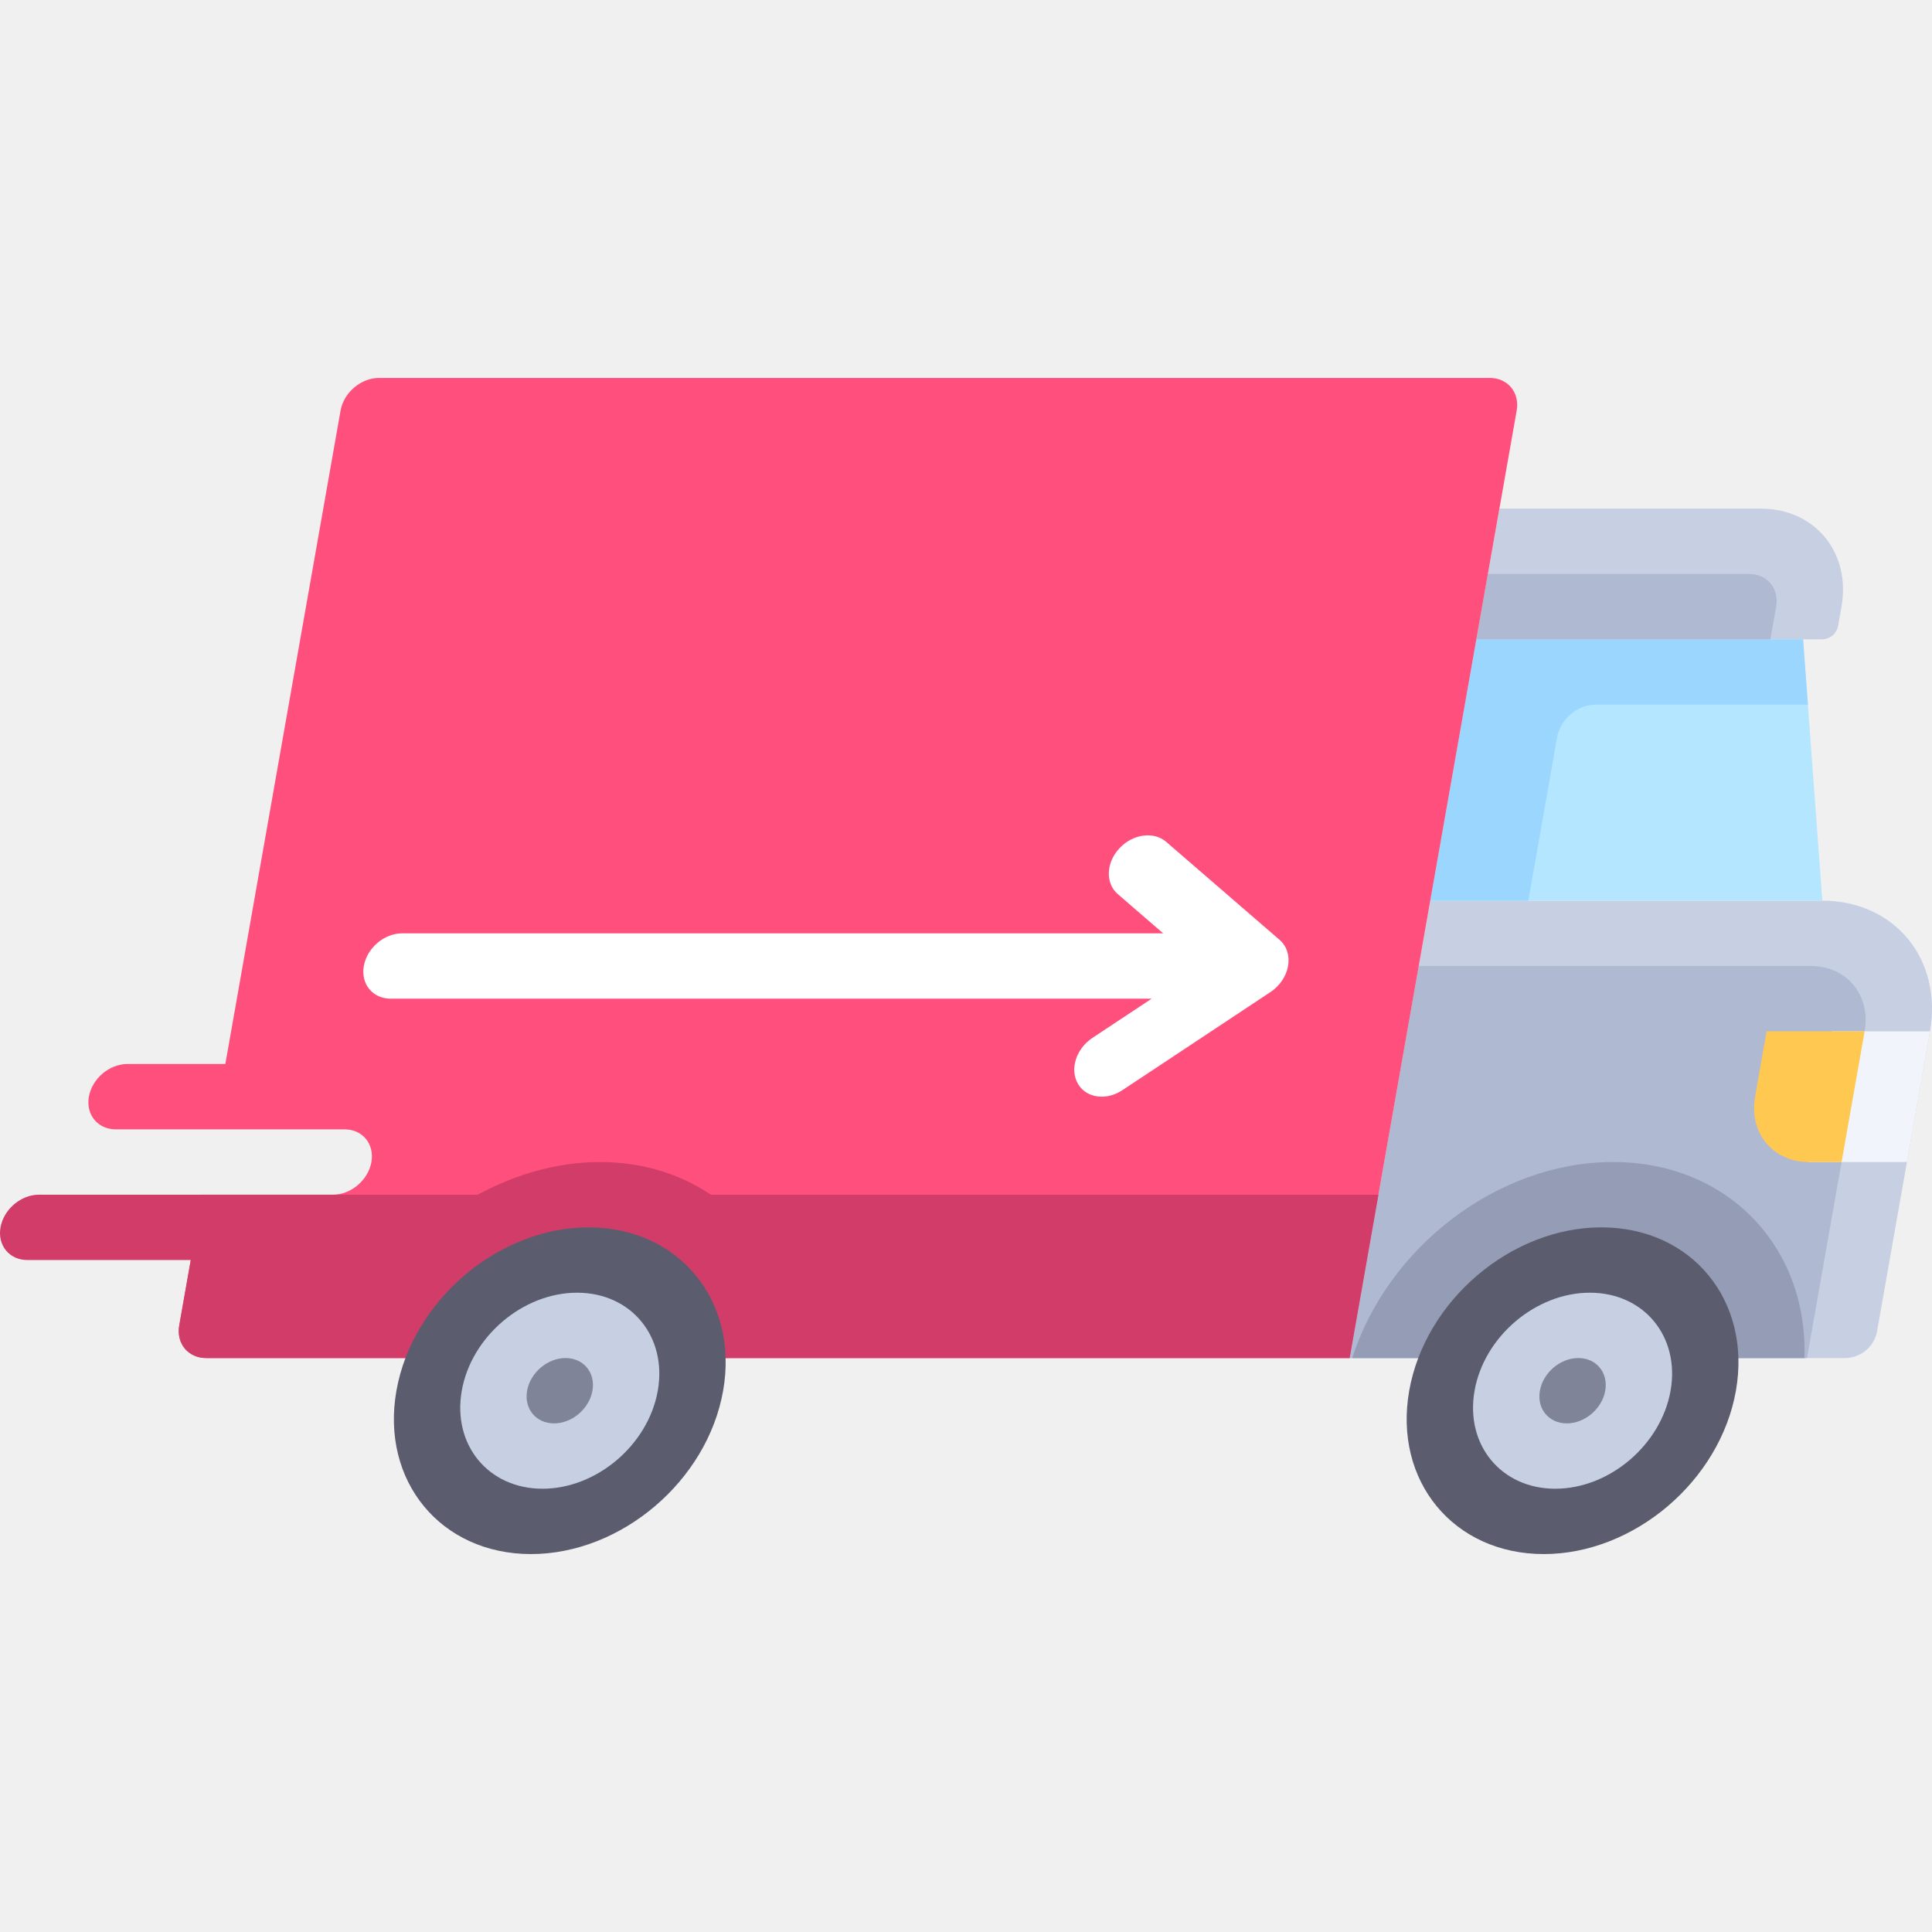
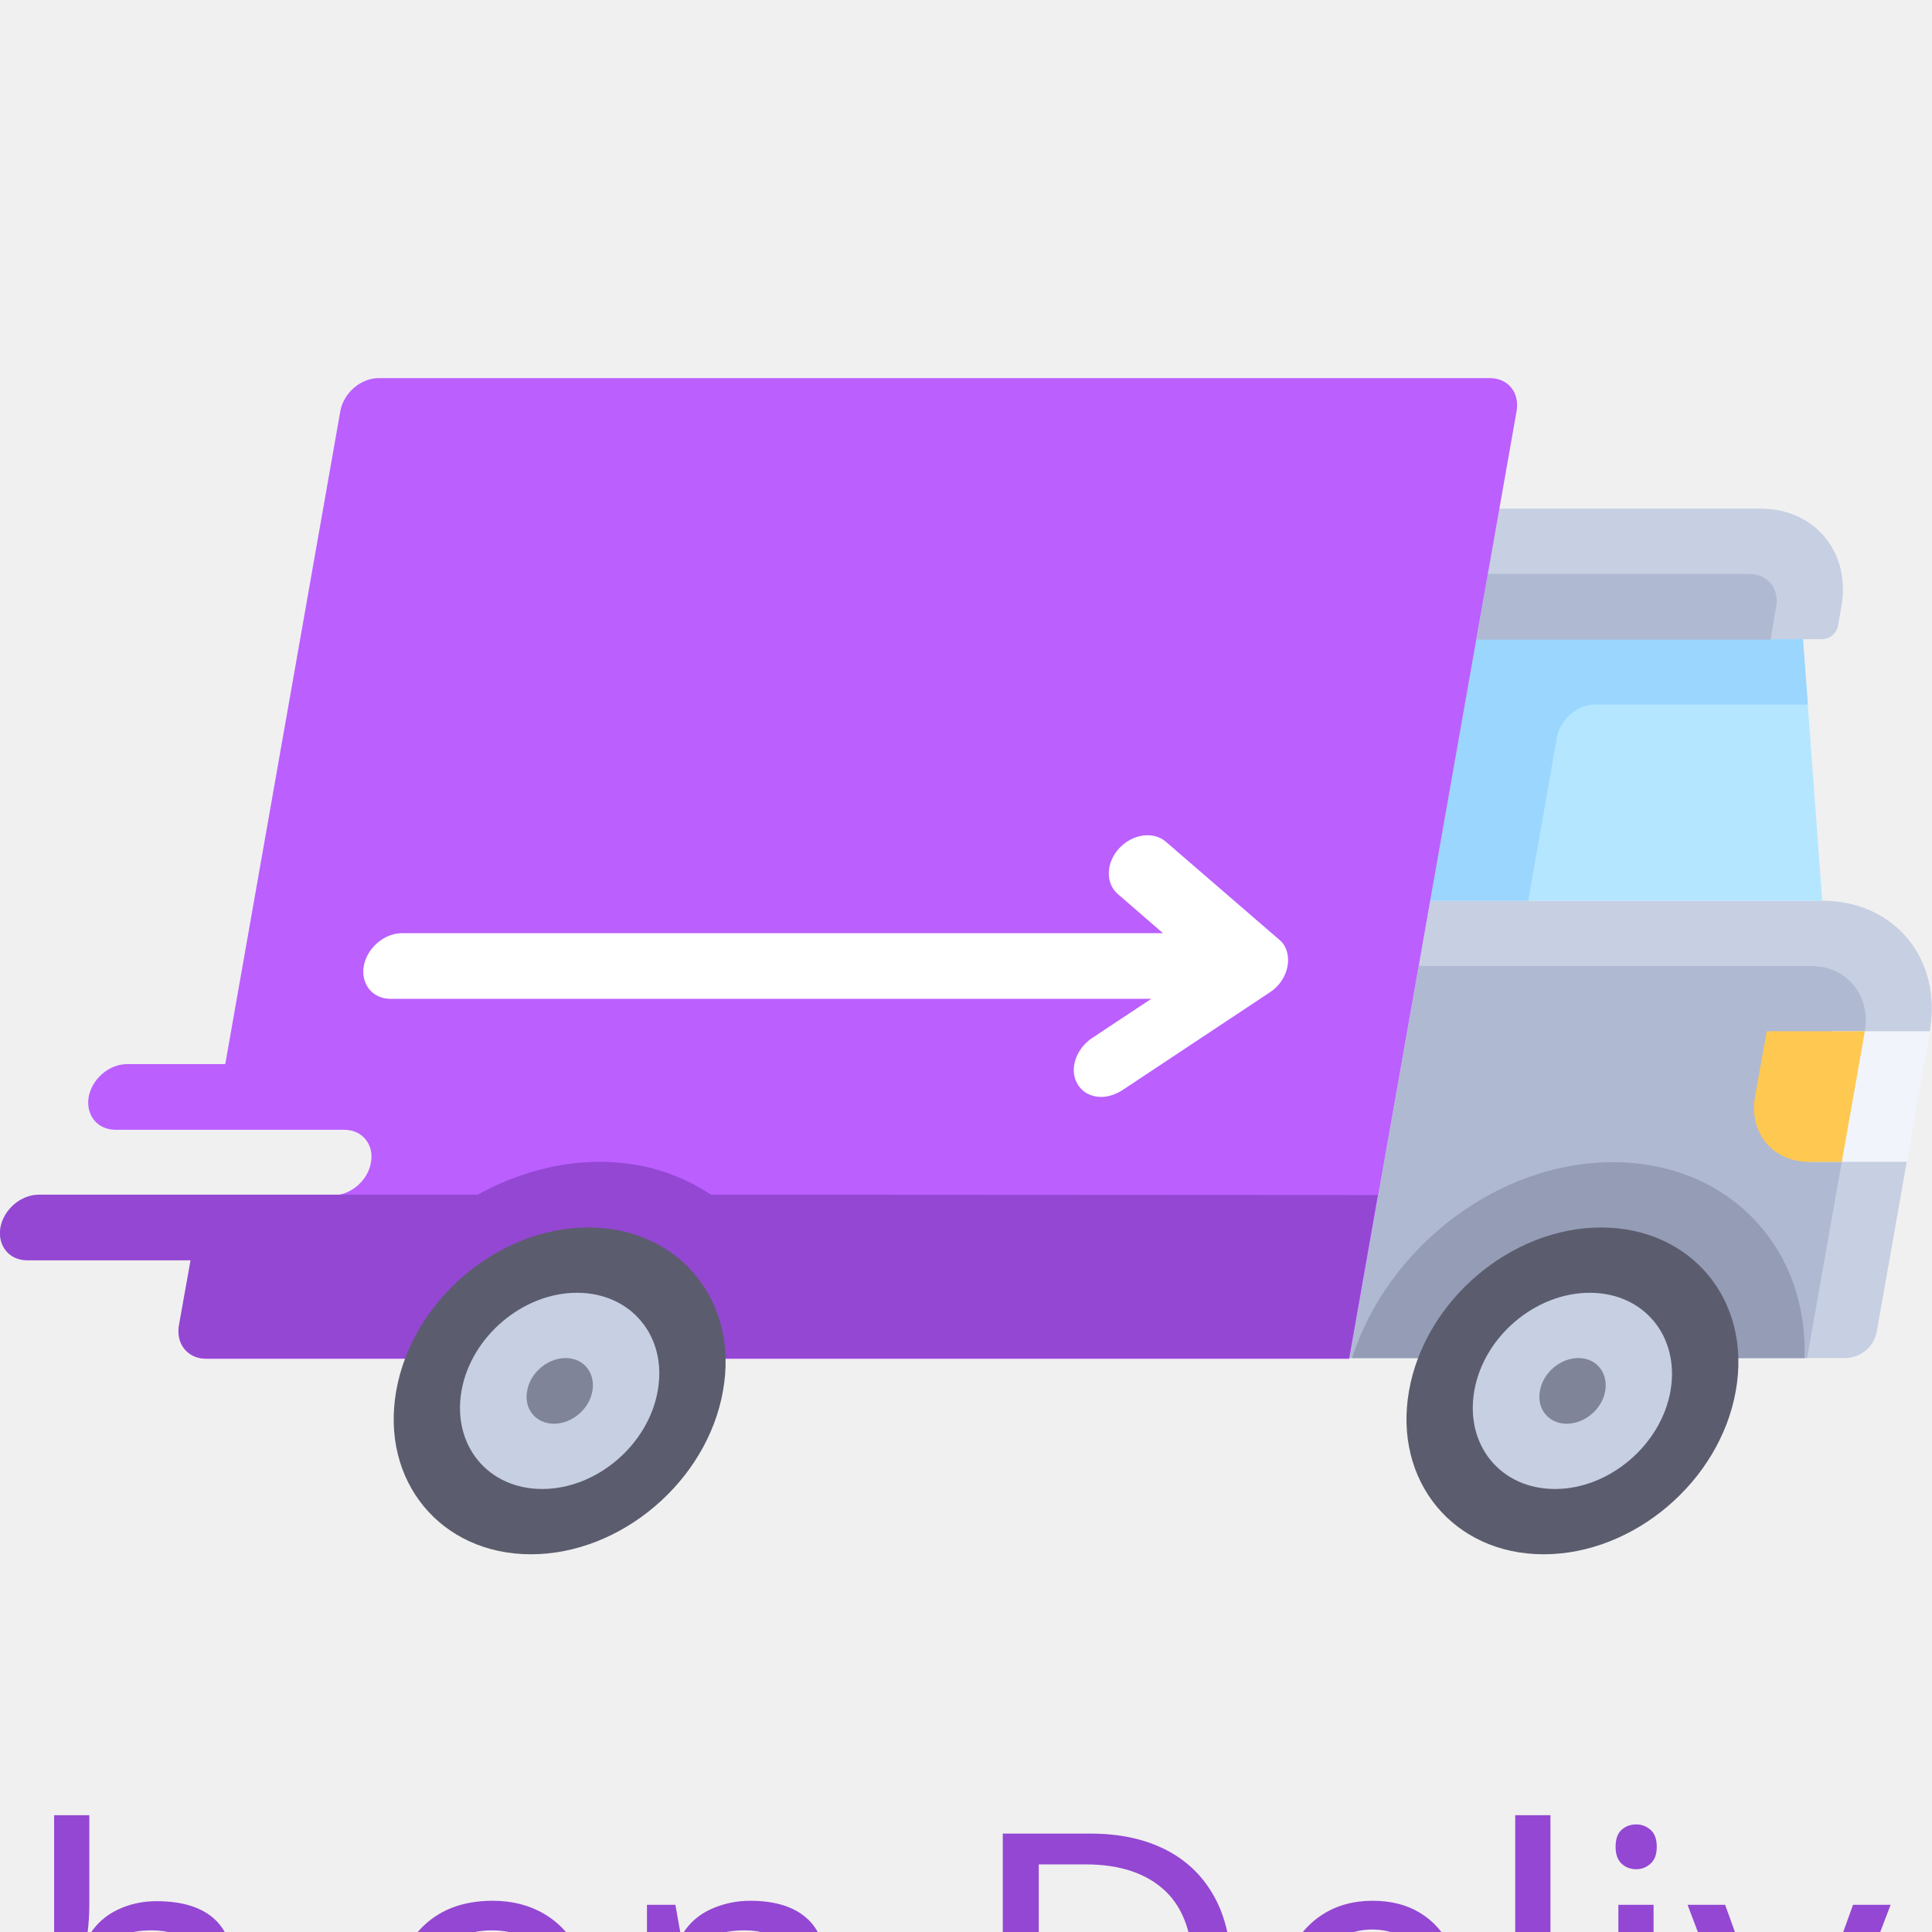
<svg xmlns="http://www.w3.org/2000/svg" version="1.1" id="Layer_1" x="0px" y="0px" viewBox="0 0 512 512" style="enable-background:new 0 0 512 512;" xml:space="preserve">
-   <path style="fill:#C7CFE2;" d="M482.935,238.684H379.039l-21.373,121.212h131.264c4.201,0,7.797-3.016,8.526-7.155l14.004-79.425  C514.833,254.189,502.062,238.684,482.935,238.684z" />
-   <path style="fill:#AFB9D2;" d="M375.986,256h103.896c9.564,0,15.949,7.752,14.263,17.316l-15.266,86.58H357.667L375.986,256z" />
-   <path style="fill:#959CB5;" d="M478.189,359.896c0.965-29.359-20.234-51.948-50.758-51.948s-59.689,22.589-69.077,51.948H478.189z" />
-   <path style="fill:#C7CFE2;" d="M466.622,134.788h-69.264l-6.106,34.632h91.606c2.101,0,3.898-1.509,4.263-3.577l0.896-5.081  C490.546,146.417,480.967,134.788,466.622,134.788z" />
-   <path style="fill:#5B5D6E;" d="M460.036,368.554c-4.215,23.908-27.015,43.29-50.923,43.29s-39.872-19.382-35.657-43.29  c4.215-23.908,27.015-43.29,50.923-43.29S464.251,344.645,460.036,368.554z" />
-   <polygon style="fill:#B4E6FF;" points="482.935,238.684 477.832,169.42 391.252,169.42 379.039,238.684 " />
-   <path style="fill:#C7CFE2;" d="M442.72,368.554c-2.529,14.345-16.209,25.974-30.554,25.974s-23.923-11.629-21.394-25.974  c2.529-14.345,16.209-25.974,30.554-25.974C435.67,342.58,445.249,354.209,442.72,368.554z" />
-   <path style="fill:#7F8499;" d="M425.404,368.554c-0.843,4.781-5.403,8.658-10.185,8.658c-4.783,0-7.974-3.877-7.131-8.658  c0.843-4.781,5.403-8.658,10.185-8.658C423.054,359.896,426.247,363.773,425.404,368.554z" />
-   <path style="fill:#9BD6FF;" d="M422.831,186.736h56.277l-1.276-17.316h-86.58l-12.213,69.264h25.974l7.633-43.29  C413.489,190.613,418.049,186.736,422.831,186.736z" />
-   <path style="fill:#AFB9D2;" d="M394.305,152.104h69.264c4.781,0,7.974,3.877,7.131,8.658l-1.527,8.658h-77.922L394.305,152.104z" />
-   <polygon style="fill:#F1F4FB;" points="485.487,273.316 511.461,273.316 505.354,307.948 479.38,307.948 " />
-   <path style="fill:#FFC850;" d="M468.171,273.316l-3.053,17.316c-1.686,9.563,4.699,17.316,14.263,17.316h8.658l6.106-34.632H468.171  z" />
-   <path style="fill:#FF507D;" d="M394.807,100.156H100.435c-4.781,0-9.342,3.877-10.185,8.658l-30.532,173.16H33.743  c-4.786,0-9.342,3.877-10.185,8.658c-0.843,4.781,2.346,8.658,7.131,8.658h60.606c4.786,0,7.974,3.877,7.131,8.658  c-0.843,4.781-5.399,8.658-10.185,8.658H53.609l-6.106,34.632c-0.843,4.781,2.35,8.658,7.131,8.658h303.03l44.273-251.082  C402.781,104.031,399.589,100.156,394.807,100.156z" />
-   <path style="fill:#D23C69;" d="M188.412,316.606c-8.111-5.414-18.048-8.658-29.379-8.658c-11.331,0-22.411,3.244-32.432,8.658H10.32  c-4.786,0-9.342,3.877-10.185,8.658c-0.843,4.781,2.346,8.658,7.131,8.658h43.29l-3.053,17.316c-0.843,4.781,2.35,8.658,7.131,8.658  h303.03l7.633-43.29H188.412z" />
-   <path style="fill:#5B5D6E;" d="M191.637,368.554c-4.215,23.908-27.015,43.29-50.923,43.29s-39.872-19.382-35.657-43.29  c4.215-23.908,27.015-43.29,50.923-43.29S195.853,344.645,191.637,368.554z" />
-   <path style="fill:#C7CFE2;" d="M174.321,368.554c-2.529,14.345-16.209,25.974-30.554,25.974s-23.923-11.629-21.394-25.974  c2.529-14.345,16.209-25.974,30.554-25.974C167.273,342.58,176.85,354.209,174.321,368.554z" />
-   <path style="fill:#7F8499;" d="M157.005,368.554c-0.843,4.781-5.403,8.658-10.185,8.658c-4.781,0-7.974-3.877-7.131-8.658  c0.843-4.781,5.403-8.658,10.185-8.658S157.848,363.773,157.005,368.554z" />
-   <path style="fill:#FFFFFF;" d="M339.108,249.075l-30.052-25.974c-3.318-2.858-8.88-2.097-12.422,1.734  c-3.549,3.821-3.728,9.25-0.403,12.116l12.018,10.392H106.603c-4.786,0-9.341,3.872-10.185,8.658  c-0.844,4.786,2.346,8.658,7.131,8.658h201.647l-15.683,10.392c-4.336,2.866-6.07,8.294-3.87,12.116  c1.299,2.275,3.684,3.466,6.321,3.466c1.81,0,3.727-0.566,5.488-1.734l39.212-25.974c2.469-1.632,4.208-4.202,4.687-6.924  S341.002,250.707,339.108,249.075z" />
-   <g>
- </g>
-   <g>
- </g>
-   <g>
- </g>
-   <g>
- </g>
-   <g>
- </g>
-   <g>
- </g>
-   <g>
- </g>
-   <g>
- </g>
-   <g>
- </g>
-   <g>
- </g>
-   <g>
- </g>
-   <g>
- </g>
-   <g>
- </g>
-   <g>
- </g>
-   <g>
- </g>
+   <style type="text/css">
+ 	.st0{fill:#C7CFE2;}
+ 	.st1{fill:#AFB9D2;}
+ 	.st2{fill:#959CB5;}
+ 	.st3{fill:#5B5D6E;}
+ 	.st4{fill:#B4E6FF;}
+ 	.st5{fill:#7F8499;}
+ 	.st6{fill:#9BD6FF;}
+ 	.st7{fill:#F1F4FB;}
+ 	.st8{fill:#FFC850;}
+ 	.st9{fill:#BB5FFF;}
+ 	.st10{fill:#9347D2;}
+ 	.st11{fill:#FFFFFF;}
+ 	.st12{font-family:'Poppins-Medium';}
+ 	.st13{font-size:105.94px;}
+ </style>
+   <path class="st0" d="M482.9,238.7H379l-21.4,121.2h131.3c4.2,0,7.8-3,8.5-7.2l14-79.4C514.8,254.2,502.1,238.7,482.9,238.7z" />
+   <path class="st1" d="M376,256h103.9c9.6,0,15.9,7.8,14.3,17.3l-15.3,86.6H357.7L376,256z" />
+   <path class="st2" d="M478.2,359.9c1-29.4-20.2-51.9-50.8-51.9s-59.7,22.6-69.1,51.9H478.2z" />
+   <path class="st0" d="M466.6,134.8h-69.3l-6.1,34.6h91.6c2.1,0,3.9-1.5,4.3-3.6l0.9-5.1C490.5,146.4,481,134.8,466.6,134.8z" />
+   <path class="st3" d="M460,368.6c-4.2,23.9-27,43.3-50.9,43.3s-39.9-19.4-35.7-43.3c4.2-23.9,27-43.3,50.9-43.3  S464.3,344.6,460,368.6z" />
+   <polygon class="st4" points="482.9,238.7 477.8,169.4 391.3,169.4 379,238.7 " />
+   <path class="st0" d="M442.7,368.6c-2.5,14.3-16.2,26-30.6,26s-23.9-11.6-21.4-26s16.2-26,30.6-26  C435.7,342.6,445.2,354.2,442.7,368.6z" />
+   <path class="st5" d="M425.4,368.6c-0.8,4.8-5.4,8.7-10.2,8.7c-4.8,0-8-3.9-7.1-8.7c0.8-4.8,5.4-8.7,10.2-8.7  C423.1,359.9,426.2,363.8,425.4,368.6z" />
+   <path class="st6" d="M422.8,186.7h56.3l-1.3-17.3h-86.6L379,238.7h26l7.6-43.3C413.5,190.6,418,186.7,422.8,186.7z" />
+   <path class="st1" d="M394.3,152.1h69.3c4.8,0,8,3.9,7.1,8.7l-1.5,8.7h-77.9L394.3,152.1z" />
+   <polygon class="st7" points="485.5,273.3 511.5,273.3 505.4,307.9 479.4,307.9 " />
+   <path class="st8" d="M468.2,273.3l-3.1,17.3c-1.7,9.6,4.7,17.3,14.3,17.3h8.7l6.1-34.6L468.2,273.3L468.2,273.3z" />
+   <path class="st9" d="M394.8,100.2H100.4c-4.8,0-9.3,3.9-10.2,8.7L59.7,282h-26c-4.8,0-9.3,3.9-10.2,8.7c-0.8,4.8,2.3,8.7,7.1,8.7  h60.6c4.8,0,8,3.9,7.1,8.7c-0.8,4.8-5.4,8.7-10.2,8.7H53.6l-6.1,34.6c-0.8,4.8,2.3,8.7,7.1,8.7h303l44.3-251.1  C402.8,104,399.6,100.2,394.8,100.2z" />
+   <path class="st10" d="M188.4,316.6c-8.1-5.4-18-8.7-29.4-8.7s-22.4,3.2-32.4,8.7H10.3c-4.8,0-9.3,3.9-10.2,8.7  c-0.8,4.8,2.3,8.7,7.1,8.7h43.3l-3.1,17.3c-0.8,4.8,2.3,8.7,7.1,8.7h303l7.6-43.3L188.4,316.6L188.4,316.6z" />
+   <path class="st3" d="M191.6,368.6c-4.2,23.9-27,43.3-50.9,43.3s-39.9-19.4-35.7-43.3c4.2-23.9,27-43.3,50.9-43.3  S195.9,344.6,191.6,368.6z" />
+   <path class="st0" d="M174.3,368.6c-2.5,14.3-16.2,26-30.6,26s-23.9-11.6-21.4-26c2.5-14.3,16.2-26,30.6-26  C167.3,342.6,176.9,354.2,174.3,368.6z" />
+   <path class="st5" d="M157,368.6c-0.8,4.8-5.4,8.7-10.2,8.7c-4.8,0-8-3.9-7.1-8.7c0.8-4.8,5.4-8.7,10.2-8.7S157.8,363.8,157,368.6z" />
+   <path class="st11" d="M339.1,249.1l-30.1-26c-3.3-2.9-8.9-2.1-12.4,1.7c-3.5,3.8-3.7,9.2-0.4,12.1l12,10.4H106.6  c-4.8,0-9.3,3.9-10.2,8.7c-0.8,4.8,2.3,8.7,7.1,8.7h201.6l-15.7,10.4c-4.3,2.9-6.1,8.3-3.9,12.1c1.3,2.3,3.7,3.5,6.3,3.5  c1.8,0,3.7-0.6,5.5-1.7l39.2-26c2.5-1.6,4.2-4.2,4.7-6.9S341,250.7,339.1,249.1z" />
+   <text transform="matrix(1 0 0 1 -171.7891 561.5662)" class="st10 st12 st13">Cash on Delivery</text>
</svg>
